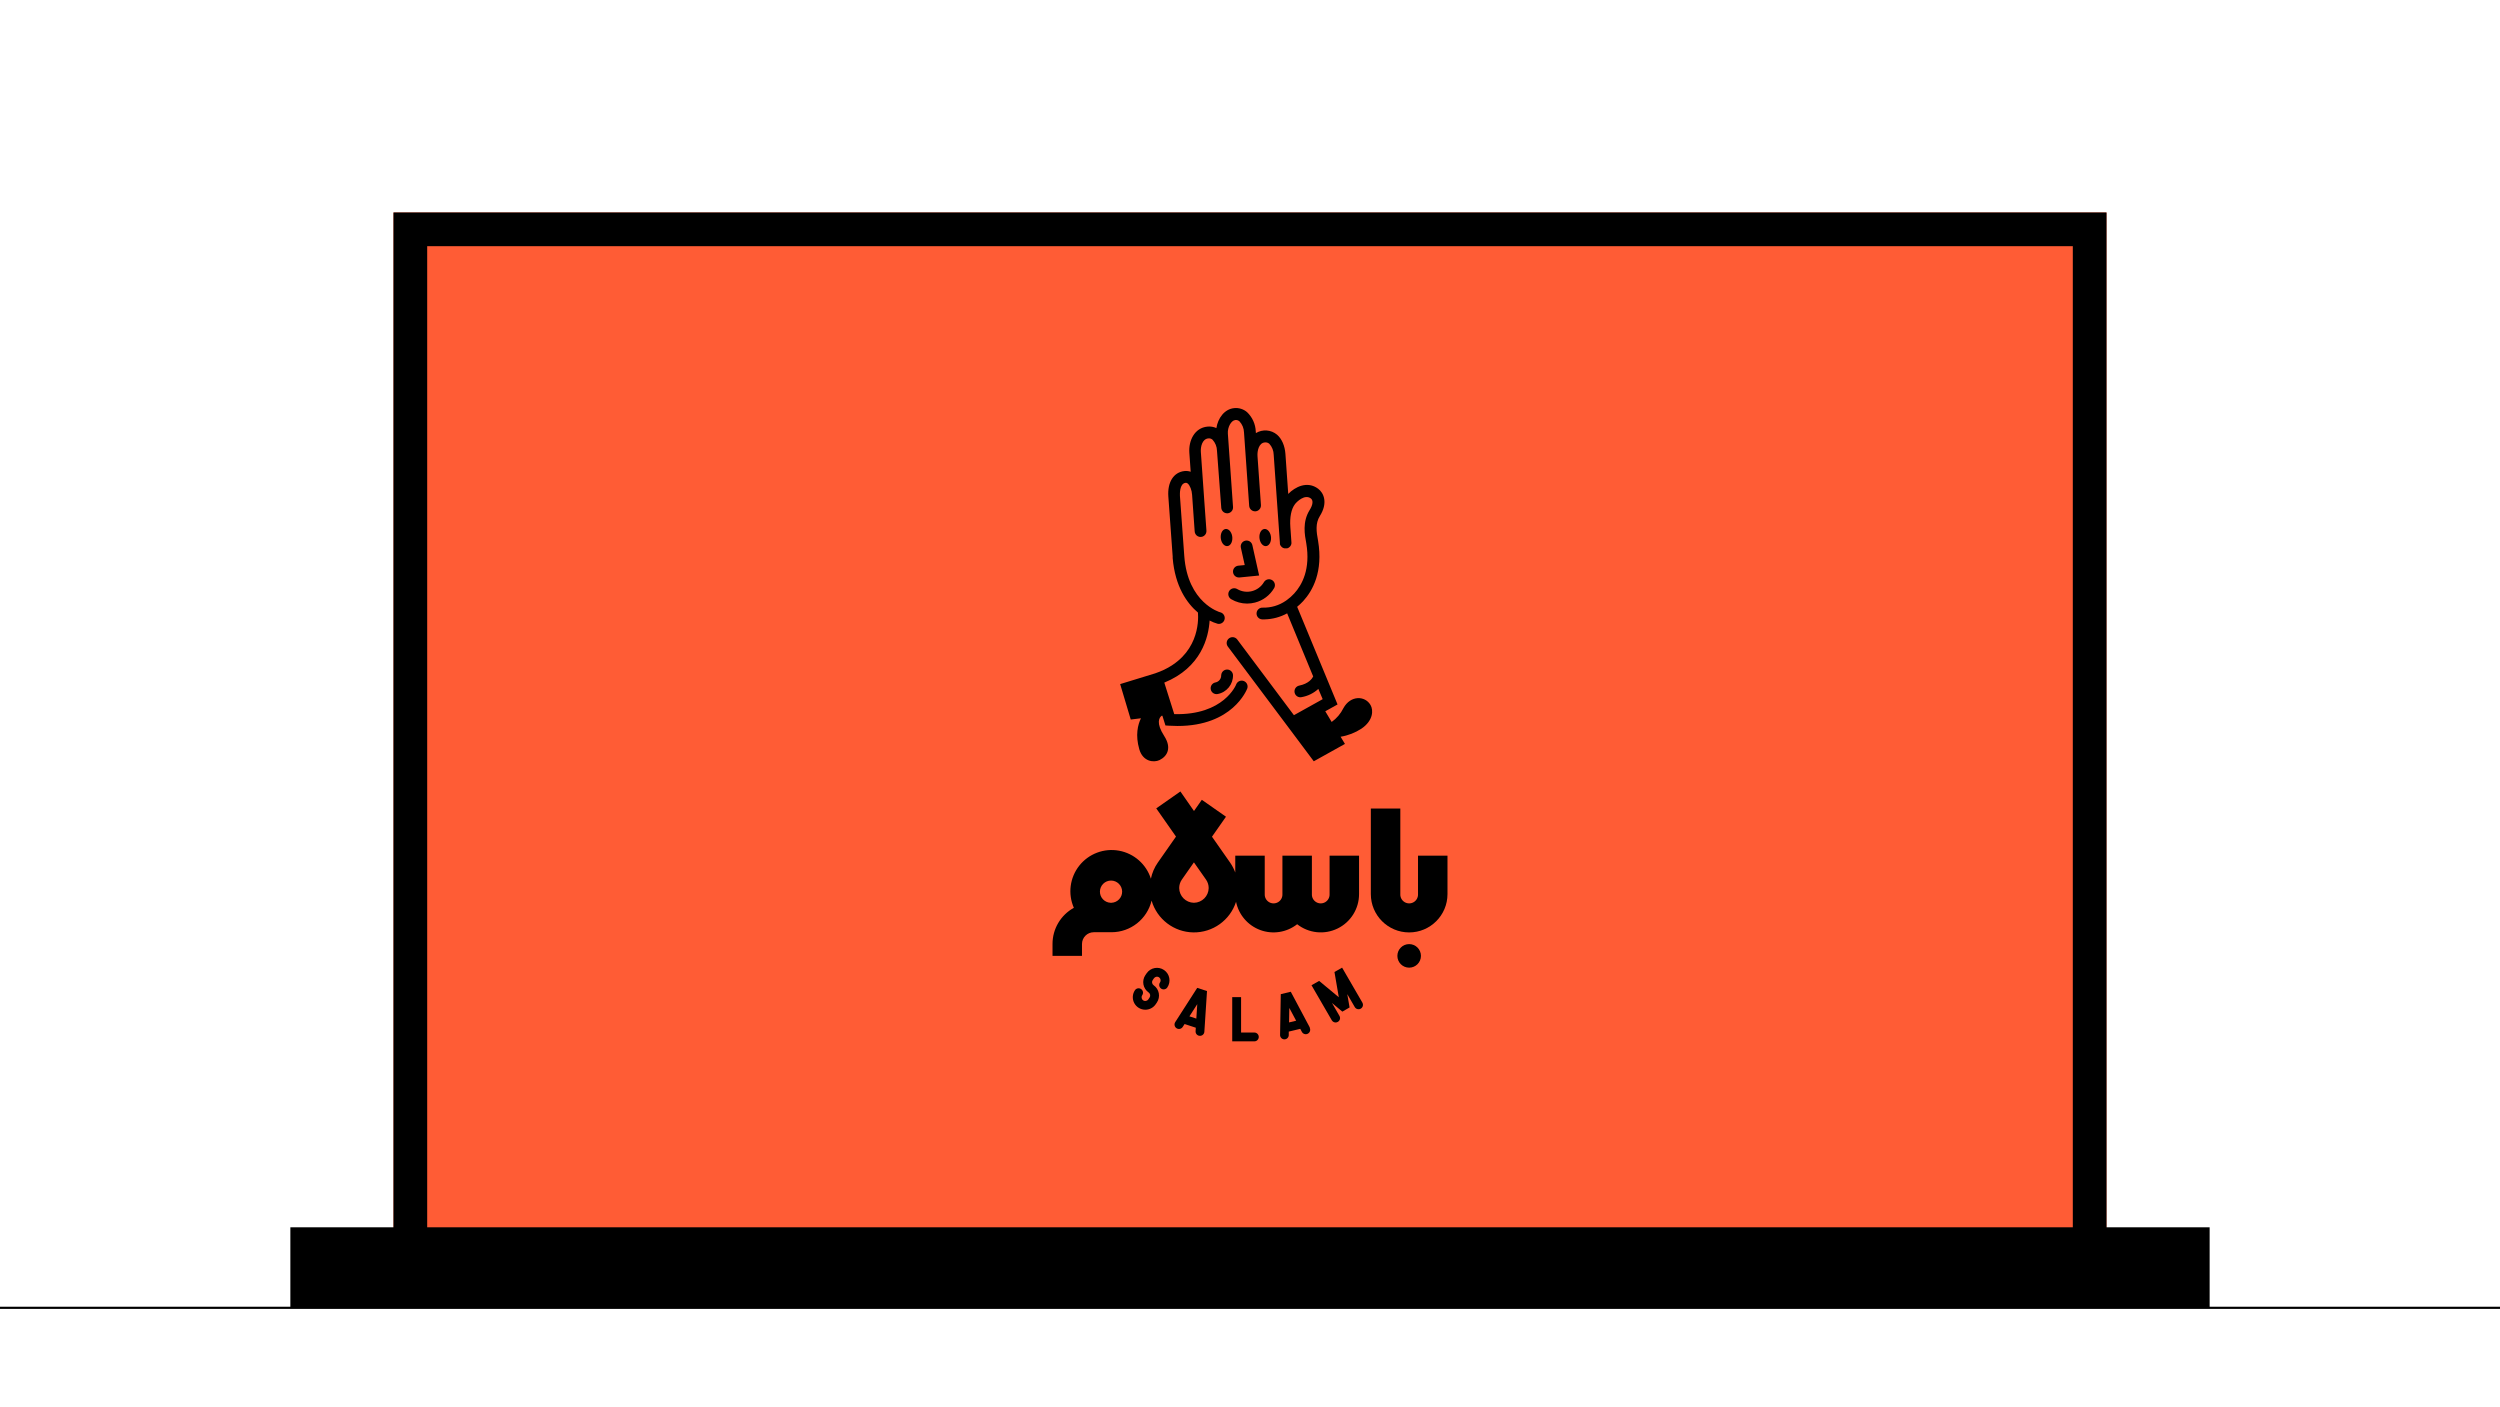
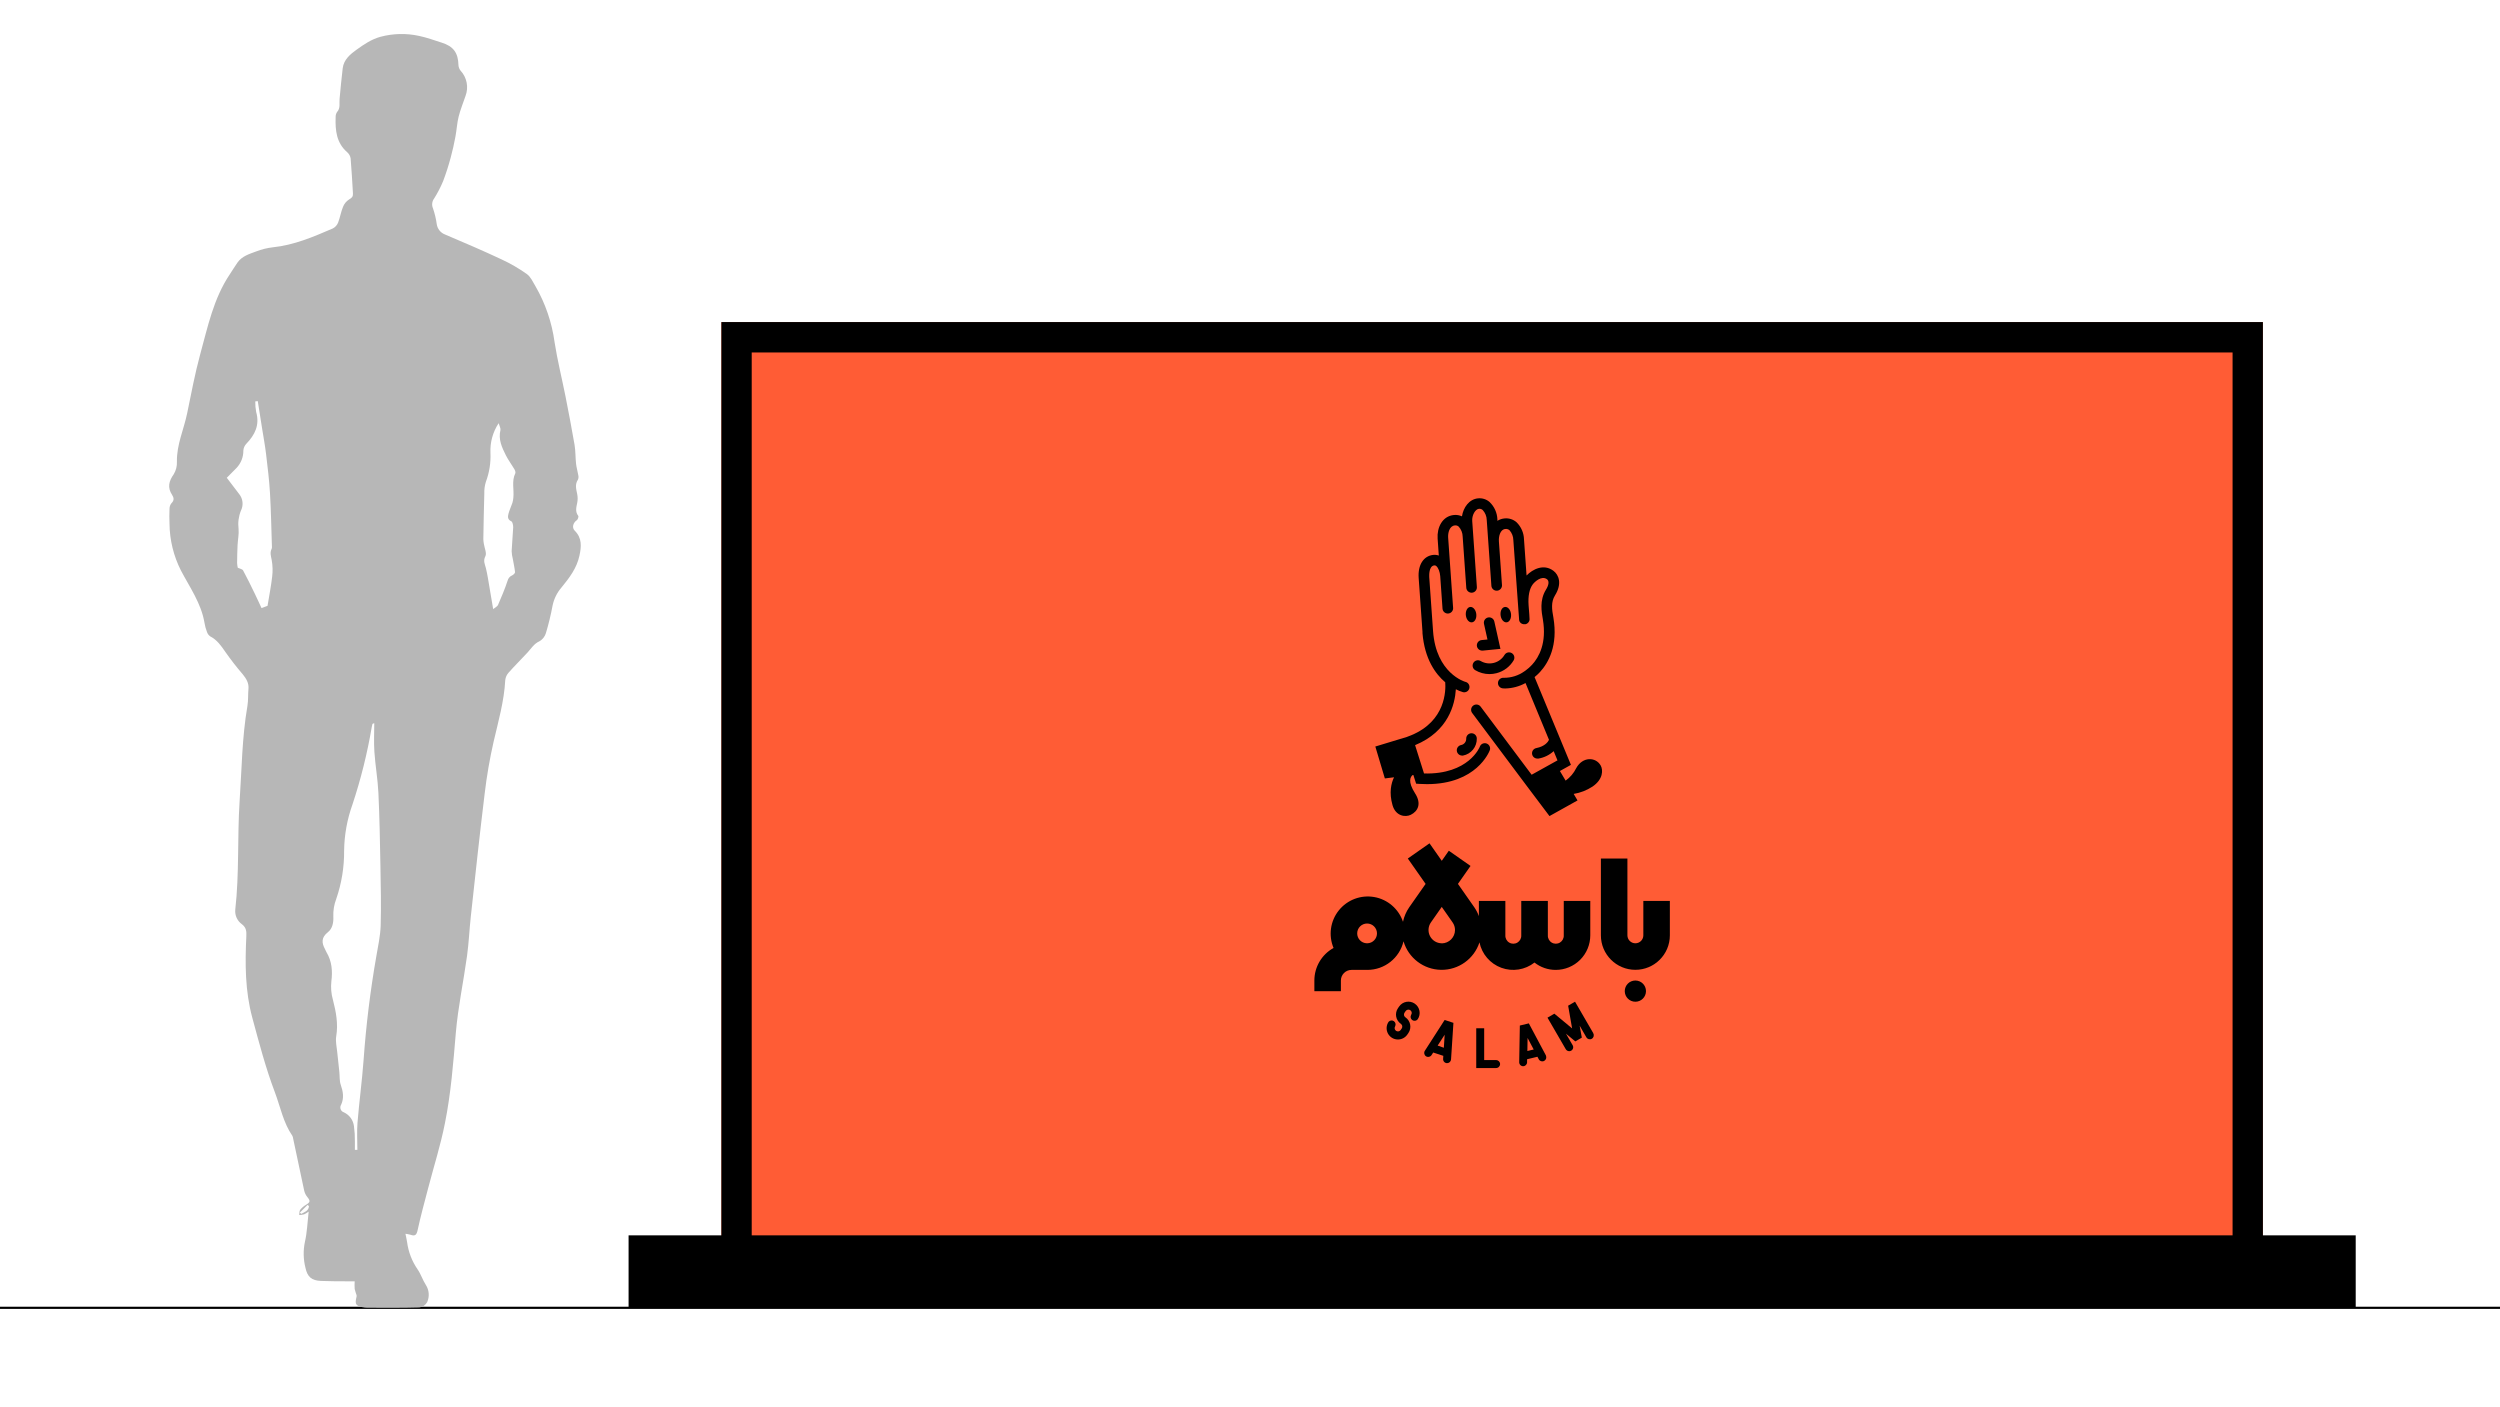
<svg xmlns="http://www.w3.org/2000/svg" viewBox="0 0 1152 648">
  <defs>
-     <style>.cls-1{fill:#ff5c35;}.cls-2{fill:none;}</style>
+     <style>.cls-1{fill:#ff5c35;}.cls-2{fill:none;}.cls-3{fill:#b7b7b7;}</style>
  </defs>
  <g id="Graphic">
-     <rect class="cls-1" x="181.32" y="97.91" width="789.35" height="504.73" />
-     <path d="M955.15,113.44V587.11H196.85V113.44h758.3m15.53-15.53H181.32V602.64H970.68V97.91Z" />
-     <rect x="133.8" y="565.54" width="884.4" height="37.1" />
-     <path d="M631.55,324.89c-2.52-4.37-9.22-4.6-12.52,1.45a17,17,0,0,1-5.4,6.34l-2.94-4.92,5.65-3.15-18.61-45A28.11,28.11,0,0,0,600.5,277c4.43-4.85,9.23-13.59,6.88-27.73-.81-4.29-1.3-8.1.79-11.45,3.78-6,1.94-10.57-.77-12.61-5-3.74-10.61-.86-13.78,2.39l-1.3-18.46c-.26-3.71-1.66-6.93-3.84-8.82a8.39,8.39,0,0,0-9.77-.75l-.05-.74a13,13,0,0,0-4-8.9,7.85,7.85,0,0,0-5.93-1.87c-4.52.42-7.53,4.68-8.22,9.2a7.92,7.92,0,0,0-4.11-.68c-6,.57-8.74,6.5-8.35,12.06l.62,8.75a6.55,6.55,0,0,0-2.89-.33c-5,.55-7.88,5.16-7.41,11.74l2,27.64h0l0,.55c0,.05,0,.1,0,.16,1.11,13.2,6.6,20.84,11.65,25.13.32,4.07.33,19.83-17.48,27.16l-2.27.85-16.1,4.94,4.88,16.33,4.7-.58c-1.45,3-2.64,7.76-.77,14.26,1.62,5.66,6.56,6.31,9.34,5,3.67-1.81,5.63-5.64,2.2-11-4-6.2-2.33-8.6-1.22-9.42l.33,0,1.41,4.48,1.87.11c1.28.08,2.53.12,3.73.12,25.31,0,31.83-16.57,32.11-17.31a2.72,2.72,0,0,0-5.09-1.91c0,.15-5.65,14.36-28.57,13.76l-4.58-14.52h0c17.09-7,20.41-20.94,20.88-28.61a19,19,0,0,0,3.69,1.49,2.44,2.44,0,0,0,.59.07,2.72,2.72,0,0,0,.58-5.37c-.15,0-15-4.26-16.54-26l-2-27.65c0-.58-.31-5.64,2.61-6a1.2,1.2,0,0,1,1,.34c1,.87,1.88,3,2,5.22l.07,1,1.11,15.73a2.72,2.72,0,1,0,5.42-.38l-1-13.82h0l-.13-1.91-.07-1h0l-1.37-19.38c-.17-2.37.61-6,3.44-6.27a2.47,2.47,0,0,1,1.93.59,7.77,7.77,0,0,1,2.07,5.15s0,0,0,0L562.76,234a2.73,2.73,0,0,0,2.71,2.53h.19a2.71,2.71,0,0,0,2.52-2.9l-2.38-33.82c-.21-2.92,1.52-6.08,3.43-6.26a2.42,2.42,0,0,1,1.91.6,7.79,7.79,0,0,1,2.1,5.14l2.38,33.81a2.74,2.74,0,0,0,2.9,2.52,2.71,2.71,0,0,0,2.52-2.9l-1.58-22.5a.27.27,0,0,1,0-.09c-.17-2.31.61-6.06,3.38-6.26a2.67,2.67,0,0,1,2.08.64,7.73,7.73,0,0,1,2,5.09l2.86,40.6a2.93,2.93,0,0,0,0,.29,1.18,1.18,0,0,0,0,.2,1.6,1.6,0,0,0,.1.31,1.46,1.46,0,0,1,.07.19,2.13,2.13,0,0,0,.16.25,2.71,2.71,0,0,0,.77.81l.07.06.31.16.15.07a1.38,1.38,0,0,0,.29.08,1.41,1.41,0,0,0,.22.06,2.13,2.13,0,0,0,.25,0l.23,0h.19a1.72,1.72,0,0,0,.24,0,1.28,1.28,0,0,0,.27,0,1.06,1.06,0,0,0,.25-.09,2.5,2.5,0,0,0,.25-.09l.23-.14.21-.14a1.12,1.12,0,0,0,.2-.18,1.45,1.45,0,0,0,.18-.17l.17-.21c.05-.07.1-.14.14-.21s.08-.16.12-.24a2.4,2.4,0,0,0,.11-.23,2.68,2.68,0,0,0,.07-.27l.06-.25a2.71,2.71,0,0,0,0-.29,1.64,1.64,0,0,0,0-.22c-.05-1.11-.24-3.57-.37-5.36l-.12-1.6c-.34-4.71.4-8.41,2.13-10.69.83-1.09,4.49-4.73,7.3-2.62,1.19.9,1,2.91-.57,5.39-3.38,5.42-2.26,11.38-1.53,15.28,2,11.92-1.92,19.15-5.54,23.11a21.94,21.94,0,0,1-3.36,3,2.62,2.62,0,0,0-.55.39A17.91,17.91,0,0,1,581.93,280a2.71,2.71,0,1,0-.4,5.41c.41,0,.83,0,1.25,0a22.65,22.65,0,0,0,10.34-2.78l12,29.09c-.49,1-2.06,3.32-6.47,4.21a2.72,2.72,0,0,0,.54,5.38,2.48,2.48,0,0,0,.54-.06,15.34,15.34,0,0,0,7.76-3.8l2,4.72-1.56.88h0l-11.69,6.51-26.11-34.87a2.71,2.71,0,1,0-4.34,3.25l29,38.69h0l10.6,14.17,14.36-8-2-3.31a24.85,24.85,0,0,0,9.64-3.75C632.85,332,632.9,327.23,631.55,324.89Z" />
-     <path d="M562.72,311.13a3.25,3.25,0,0,1-2.64,3.34,2.71,2.71,0,1,0,1,5.34,8.69,8.69,0,0,0,7.09-8.77,2.72,2.72,0,0,0-5.43.09Z" />
-     <path d="M564.49,243.81c-1.43.39-2.28,2.44-1.9,4.59s1.85,3.57,3.29,3.19,2.28-2.45,1.9-4.59S565.92,243.42,564.49,243.81Z" />
-     <path d="M583.71,251.59c1.43-.39,2.28-2.45,1.9-4.59s-1.85-3.58-3.29-3.19-2.28,2.44-1.9,4.59S582.28,252,583.71,251.59Z" />
-     <path d="M568.18,263.65a2.71,2.71,0,0,0,2.7,2.45h.27l9.06-.9-3.12-14a2.71,2.71,0,0,0-5.3,1.18l1.78,8-3,.29A2.72,2.72,0,0,0,568.18,263.65Z" />
-     <path d="M566.37,272.41a2.72,2.72,0,0,0,1,3.72,14.39,14.39,0,0,0,7.29,2,14.54,14.54,0,0,0,3.64-.47,14.33,14.33,0,0,0,8.81-6.64,2.72,2.72,0,0,0-4.69-2.76,9,9,0,0,1-12.29,3.19A2.72,2.72,0,0,0,566.37,272.41Z" />
-     <path d="M603.6,473.55,594.79,457l-4.61,1.11-.32,18.76a2,2,0,0,0,2,2.07h0a2,2,0,0,0,2-2l0-1.58,5.3-1.27.74,1.39a2,2,0,1,0,3.6-1.91ZM594,471.13l.12-6.67,3.14,5.89Z" />
-     <path d="M627.81,462.05l-9.37-16.16-3.52,2,2,11.64L607.86,452l-3.52,2,9.36,16.16a2.06,2.06,0,0,0,1.77,1,2,2,0,0,0,1-.28,2,2,0,0,0,.74-2.78l-3.44-5.94,4.79,4,3.33-1.93-1.07-6.14,3.44,5.94a2,2,0,0,0,3.53-2Z" />
-     <path d="M578,475.79h-6.11v-16.3h-4.08v20.37H578a2,2,0,0,0,0-4.07Z" />
-     <path d="M551.68,455.21,541.54,471A2,2,0,1,0,545,473.2l.86-1.33,5.17,1.7-.1,1.58a2,2,0,0,0,1.9,2.16h.14a2,2,0,0,0,2-1.91l1.22-18.72Zm-3.59,13.12,3.61-5.62-.43,6.66Z" />
-     <path d="M527.73,465.28a5.76,5.76,0,0,1-4.74-9,2,2,0,1,1,3.35,2.31,1.7,1.7,0,0,0,2.8,1.93l.57-.84a1.69,1.69,0,0,0-.43-2.36,5.78,5.78,0,0,1-1.48-8l.58-.84a5.77,5.77,0,0,1,9.51,6.55,2,2,0,0,1-3.36-2.31,1.64,1.64,0,0,0,.27-1.27,1.68,1.68,0,0,0-.7-1.09,1.7,1.7,0,0,0-2.36.43l-.58.84a1.64,1.64,0,0,0-.27,1.27,1.68,1.68,0,0,0,.7,1.09,5.78,5.78,0,0,1,1.48,8l-.58.84A5.77,5.77,0,0,1,527.73,465.28Z" />
-     <rect class="cls-2" x="485" y="350.83" width="182" height="108.66" />
-     <circle cx="649.34" cy="440.47" r="5.43" />
-     <path d="M653.42,394.3V412a4.08,4.08,0,1,1-8.15,0V372.56H631.68V412A17.66,17.66,0,1,0,667,412V394.3Z" />
-     <path d="M612.67,412a4.08,4.08,0,1,1-8.15,0V394.3H590.94V412a4.08,4.08,0,1,1-8.15,0V394.3H569.21v7.76a20.31,20.31,0,0,0-2.33-4.51h0l-8.4-12,6.45-9.21-11.13-7.79-3.61,5.16-6.27-9-11.12,7.79,9.1,13-8.39,12h0a20.07,20.07,0,0,0-3.18,7.41,19,19,0,1,0-35.5,13.41A19,19,0,0,0,485,435v5.47h13.58V435a5.44,5.44,0,0,1,5.43-5.43h7.37c.26,0,.52,0,.78,0A19,19,0,0,0,530.65,415a20.36,20.36,0,0,0,38.92.55,17.62,17.62,0,0,0,28.16,10.33A17.63,17.63,0,0,0,626.25,412V394.3H612.67ZM512.16,416v0h-.39a5.12,5.12,0,1,1,.39,0Zm38,0a6.88,6.88,0,0,1-6.79-6.79,6.81,6.81,0,0,1,1.23-3.9h0l5.56-7.94,5.57,7.94h0a6.81,6.81,0,0,1,1.23,3.9A6.88,6.88,0,0,1,550.19,416Z" />
-     <rect class="cls-2" x="485" y="350.83" width="182" height="108.66" />
+     <rect class="cls-1" x="332.42" y="148.45" width="710.32" height="454.19" />
+     <path d="M1028.77,162.42V588.67H346.39V162.42h682.38m14-14H332.42V602.64h710.32V148.45Z" />
+     <rect x="289.65" y="569.25" width="795.86" height="33.39" />
+     <path d="M737.57,352.69c-2.27-3.92-8.3-4.14-11.27,1.31a15.36,15.36,0,0,1-4.86,5.71l-2.64-4.43,5.08-2.83L707.13,312a23.75,23.75,0,0,0,2.49-2.32c4-4.37,8.31-12.23,6.2-25-.73-3.85-1.17-7.29.71-10.3,3.4-5.43,1.75-9.51-.7-11.35-4.46-3.36-9.55-.77-12.39,2.16l-1.18-16.62a11.49,11.49,0,0,0-3.45-7.93,7.3,7.3,0,0,0-5.43-1.76A7.45,7.45,0,0,0,690,240l0-.67a11.66,11.66,0,0,0-3.6-8,7,7,0,0,0-5.33-1.69c-4.07.38-6.78,4.21-7.4,8.29a7.14,7.14,0,0,0-3.7-.62c-5.4.52-7.86,5.85-7.51,10.85L663,256a5.85,5.85,0,0,0-2.6-.3c-4.47.5-7.09,4.65-6.68,10.57l1.76,24.87h0l0,.49,0,.14c1,11.88,5.93,18.75,10.48,22.62.29,3.66.3,17.84-15.73,24.44l-2,.77L633.75,344l4.39,14.7,4.23-.52c-1.3,2.69-2.37,7-.7,12.83,1.46,5.09,5.91,5.68,8.41,4.45,3.3-1.63,5.07-5.07,2-9.86-3.59-5.58-2.09-7.74-1.1-8.48l.3,0,1.27,4,1.68.11c1.16.07,2.28.1,3.36.1,22.78,0,28.64-14.91,28.89-15.57a2.44,2.44,0,1,0-4.57-1.72c0,.13-5.09,12.92-25.72,12.38l-4.12-13.06h0c15.38-6.33,18.37-18.84,18.79-25.75a17.08,17.08,0,0,0,3.32,1.35,2.44,2.44,0,1,0,1.05-4.77c-.13,0-13.5-3.84-14.88-23.42l-1.76-24.88c0-.52-.28-5.07,2.34-5.36a1.1,1.1,0,0,1,.9.3c.94.78,1.69,2.72,1.83,4.7l.06.89,1,14.16a2.45,2.45,0,0,0,4.88-.34l-.88-12.44h0l-.12-1.72-.06-.89h0l-1.23-17.44c-.15-2.13.55-5.4,3.09-5.64a2.22,2.22,0,0,1,1.74.53A7,7,0,0,1,674,247.3s0,0,0,0l1.66,23.54a2.44,2.44,0,0,0,2.43,2.28h.18a2.45,2.45,0,0,0,2.27-2.61L678.4,240.1c-.19-2.64,1.37-5.48,3.09-5.64a2.21,2.21,0,0,1,1.72.54,7,7,0,0,1,1.88,4.63l2.15,30.43a2.45,2.45,0,0,0,4.88-.35l-1.43-20.25v-.08c-.15-2.08.55-5.45,3-5.63a2.47,2.47,0,0,1,1.88.57,7,7,0,0,1,1.78,4.59L700,285.44a2.38,2.38,0,0,0,0,.26,1.21,1.21,0,0,0,.13.46.85.85,0,0,0,.06.17c0,.08.09.15.14.23a2.41,2.41,0,0,0,.69.73s0,0,.07,0l.27.14.14.07.26.07.19.05.24,0,.2,0h.17l.22,0,.24,0,.23-.08a2,2,0,0,0,.22-.09l.21-.12.19-.12.18-.17c.05-.05.11-.09.16-.15s.1-.13.15-.19.09-.12.13-.19l.11-.22a1.76,1.76,0,0,0,.09-.2,2.33,2.33,0,0,0,.07-.25c0-.07,0-.14.05-.22a2.17,2.17,0,0,0,0-.26.67.67,0,0,0,0-.2c0-1-.2-3.21-.33-4.82l-.11-1.44c-.29-4.24.37-7.57,1.93-9.63.74-1,4-4.25,6.56-2.35,1.08.81.89,2.62-.51,4.85-3,4.87-2,10.24-1.38,13.75,1.78,10.73-1.73,17.23-5,20.8a19.59,19.59,0,0,1-3,2.66,2.49,2.49,0,0,0-.5.35,16.11,16.11,0,0,1-9.58,3,2.44,2.44,0,0,0-.37,4.87c.38,0,.75.05,1.13.05a20.36,20.36,0,0,0,9.31-2.51l10.82,26.18c-.44.92-1.86,3-5.82,3.79a2.44,2.44,0,0,0,.48,4.84,2.72,2.72,0,0,0,.49,0,13.85,13.85,0,0,0,7-3.42l1.76,4.25-1.41.78h0L705.78,357l-23.5-31.38a2.44,2.44,0,1,0-3.91,2.92l26.06,34.81h0L714,376.05l12.92-7.21-1.77-3a22.58,22.58,0,0,0,8.67-3.38C738.74,359.12,738.79,354.81,737.57,352.69Z" />
+     <path d="M675.63,340.32a2.91,2.91,0,0,1-2.38,3,2.45,2.45,0,0,0,.44,4.85,2.28,2.28,0,0,0,.45,0,7.81,7.81,0,0,0,6.37-7.89,2.44,2.44,0,1,0-4.88.08Z" />
+     <path d="M677.22,279.73c-1.29.35-2.05,2.2-1.71,4.13s1.67,3.22,3,2.87,2.06-2.19,1.71-4.13S678.51,279.39,677.22,279.73Z" />
+     <path d="M694.52,286.73c1.29-.35,2.05-2.19,1.71-4.13s-1.67-3.21-3-2.87-2.06,2.2-1.71,4.13S693.23,287.08,694.52,286.73Z" />
+     <path d="M680.54,297.59A2.46,2.46,0,0,0,683,299.8l.25,0,8.15-.8-2.81-12.61a2.44,2.44,0,1,0-4.77,1.07l1.61,7.22-2.66.26A2.45,2.45,0,0,0,680.54,297.59Z" />
+     <path d="M678.91,305.47a2.46,2.46,0,0,0,.87,3.35,12.91,12.91,0,0,0,6.56,1.8,13,13,0,0,0,3.27-.42,12.91,12.91,0,0,0,7.93-6,2.45,2.45,0,0,0-4.22-2.48,8.05,8.05,0,0,1-11.06,2.86A2.46,2.46,0,0,0,678.91,305.47Z" />
+     <path d="M712.42,486.47l-7.93-14.9-4.15,1-.29,16.88a1.83,1.83,0,0,0,1.8,1.87h0a1.84,1.84,0,0,0,1.83-1.8l0-1.42,4.77-1.15.67,1.26a1.84,1.84,0,0,0,3.24-1.73Zm-8.61-2.17.1-6,2.82,5.31Z" />
+     <path d="M734.2,476.12l-8.43-14.54-3.17,1.84,1.83,10.47-8.18-6.79-3.17,1.84,8.43,14.54a1.85,1.85,0,0,0,1.59.91,1.76,1.76,0,0,0,.91-.25,1.82,1.82,0,0,0,.67-2.5l-3.1-5.34,4.32,3.58,3-1.74-1-5.52L731,478a1.83,1.83,0,1,0,3.17-1.84Z" />
+     <path d="M689.41,488.49h-5.5V473.82h-3.66v18.33h9.16a1.83,1.83,0,1,0,0-3.66Z" />
+     <path d="M665.69,470l-9.12,14.2a1.83,1.83,0,1,0,3.08,2l.77-1.2,4.66,1.53-.09,1.42a1.83,1.83,0,0,0,1.71,1.95h.12a1.83,1.83,0,0,0,1.82-1.72l1.1-16.85Zm-3.22,11.8,3.24-5-.39,6Z" />
+     <path d="M644.14,479a5.2,5.2,0,0,1-4.27-8.15,1.84,1.84,0,0,1,3,2.09,1.53,1.53,0,0,0,2.52,1.73l.52-.75a1.54,1.54,0,0,0-.39-2.13,5.2,5.2,0,0,1-1.33-7.23l.52-.75a5.19,5.19,0,0,1,8.55,5.9,1.83,1.83,0,0,1-3-2.08,1.52,1.52,0,0,0-.39-2.13,1.48,1.48,0,0,0-1.14-.24,1.51,1.51,0,0,0-1,.63l-.52.76a1.51,1.51,0,0,0,.39,2.12A5.21,5.21,0,0,1,649,476l-.52.75A5.22,5.22,0,0,1,644.14,479Z" />
+     <rect class="cls-2" x="605.69" y="376.04" width="163.78" height="97.78" />
+     <circle cx="753.58" cy="456.71" r="4.89" />
+     <path d="M757.25,415.15V431a3.67,3.67,0,1,1-7.34,0V395.6H737.69V431a15.89,15.89,0,0,0,31.78,0V415.15Z" />
+     <path d="M720.58,431a3.67,3.67,0,1,1-7.33,0V415.15H701V431a3.67,3.67,0,1,1-7.33,0V415.15H681.47v7a18.41,18.41,0,0,0-2.1-4.06h0l-7.55-10.79,5.8-8.28-10-7-3.25,4.64-5.65-8.06-10,7,8.2,11.7-7.56,10.79h0a18.27,18.27,0,0,0-2.86,6.67,17.11,17.11,0,1,0-32,12.06,17.15,17.15,0,0,0-8.84,15v4.92h12.22v-4.92a4.9,4.9,0,0,1,4.89-4.89h6.63l.7,0a17.12,17.12,0,0,0,16.64-13.18,18.32,18.32,0,0,0,35,.49,15.87,15.87,0,0,0,25.35,9.3,15.73,15.73,0,0,0,9.77,3.39A15.91,15.91,0,0,0,732.8,431V415.15H720.58Zm-90.45,3.67v0h-.35a4.56,4.56,0,1,1,.35,0Zm34.23,0a6.12,6.12,0,0,1-5-9.62h0l5-7.15,5,7.15h0a6.07,6.07,0,0,1,1.11,3.51A6.19,6.19,0,0,1,664.36,434.71Z" />
+     <rect class="cls-2" x="605.69" y="376.04" width="163.78" height="97.78" />
    <rect y="602.14" width="1152" height="1" />
  </g>
+   <g id="Isolation_Mode" data-name="Isolation Mode">
+     <g id="_9o9qek" data-name="9o9qek">
+       <path class="cls-3" d="M186.83,568.52c.29,1.45.58,2.65.76,3.86a28.72,28.72,0,0,0,4.83,12.54c1.54,2.2,2.34,4.92,3.82,7.19a8.33,8.33,0,0,1,.6,7.92,4.83,4.83,0,0,1-3.63,2.45c-8,.24-16,.14-24,.13a10.55,10.55,0,0,1-2.24-.27c-3-.62-3.46-1.44-2.77-4.39a2.43,2.43,0,0,0,.12-1.09,27.93,27.93,0,0,1-.88-2.92,24.86,24.86,0,0,1,0-3.51c-.86,0-1.64,0-2.43,0-4.37,0-8.74,0-13.11-.18s-6.26-1.89-7.15-6.07a26.44,26.44,0,0,1-.23-12c1-4.35,1.14-8.92,1.71-13.87a12,12,0,0,1-2.07,1.25,13.2,13.2,0,0,1-2.28.34c.13-.82,0-1.84.45-2.44a9.61,9.61,0,0,1,2.71-2.31c2-1.22,2-1.78.59-3.55a7.24,7.24,0,0,1-1.47-3c-1.74-8-3.39-15.94-5.07-23.91a3.57,3.57,0,0,0-.36-1.29c-4.21-6.08-5.51-13.31-8.06-20.06-4.26-11.24-7.28-22.81-10.41-34.38-3.34-12.35-3.36-24.9-2.75-37.5.11-2.23,0-4-2-5.55a7.39,7.39,0,0,1-3.1-6.72c1.89-16.61.92-33.33,2-49.94,1-14.65,1.09-29.4,3.6-43.94.44-2.58.23-5.27.48-7.89s-1-4.71-2.63-6.7a130.62,130.62,0,0,1-8-10.29c-1.94-2.83-3.81-5.55-7-7.2a4,4,0,0,1-1.5-2.06A20.27,20.27,0,0,1,94.23,287c-1.51-9-6.77-16.31-10.87-24.14a48.66,48.66,0,0,1-5.25-21.55c-.06-2.26-.14-4.53,0-6.79a4.16,4.16,0,0,1,.89-2.64c1.37-1.29,1.13-2.58.31-3.83-2.27-3.43-1.49-6.36.76-9.54a10.28,10.28,0,0,0,1.45-5.81c-.13-7.81,3.19-14.83,4.72-22.25,1.88-9.08,3.57-18.21,6-27.14,3.49-12.68,6.14-25.73,13.67-36.94,1.2-1.79,2.3-3.66,3.55-5.42,2.08-2.95,5.44-3.91,8.56-5.08a31.39,31.39,0,0,1,7.66-1.91c9.84-1,18.75-4.84,27.66-8.68a5.2,5.2,0,0,0,2.43-2.63c.93-2.37,1.32-5,2.29-7.32a7.12,7.12,0,0,1,2.81-3.43c1.26-.7,1.86-1.35,1.77-2.71-.33-5.41-.6-10.82-1.07-16.22A4.75,4.75,0,0,0,160,70.16c-5-4.33-5.54-10.11-5.34-16.12a4,4,0,0,1,.62-2.37c1.69-1.84,1-4,1.2-6.11.41-4.7.9-9.41,1.44-14.1.47-4.05,3.59-6.56,6.41-8.58,3.33-2.39,6.82-4.79,11-5.93a37.67,37.67,0,0,1,17.84-.39c3.5.73,6.89,2,10.32,3.07,5.47,1.71,7.63,4.7,7.77,10.41a4.44,4.44,0,0,0,1,2.55,11.24,11.24,0,0,1,2.26,11.59c-1.07,3.19-2.37,6.32-3.18,9.57-.75,3-.9,6.21-1.49,9.29s-1.27,6.32-2.13,9.41a112.06,112.06,0,0,1-3.52,11,54.28,54.28,0,0,1-4.14,8,4.53,4.53,0,0,0-.53,4.58,38.78,38.78,0,0,1,1.72,7.24,6,6,0,0,0,3.83,4.79c8.73,3.71,17.46,7.44,26,11.45a72.84,72.84,0,0,1,11.7,6.78c1.77,1.27,2.79,3.67,4,5.67a70.77,70.77,0,0,1,8.77,25.72c1.29,8.32,3.35,16.53,5,24.8,1.47,7.47,2.92,15,4.2,22.46.49,2.88.38,5.86.7,8.78.19,1.73.73,3.43,1,5.16a3.25,3.25,0,0,1-.11,2.11c-1.52,2.22-.82,4.42-.36,6.72a10,10,0,0,1,0,4c-.43,2.09-1,4.06.47,6,.26.35-.17,1.71-.66,2-1.7,1.16-2.38,3.41-.95,4.83,3.43,3.41,3.07,7.33,2.16,11.55-1.25,5.75-4.63,10.18-8.23,14.58a18.46,18.46,0,0,0-4.14,8.37,120,120,0,0,1-3.09,12.74,6.42,6.42,0,0,1-2.94,3.7c-2.54,1.14-3.79,3.32-5.5,5.18-2.89,3.13-5.93,6.13-8.76,9.32a6.11,6.11,0,0,0-1.52,3.39c-.51,9.71-3.18,19-5.36,28.38a229.49,229.49,0,0,0-4.13,24c-2.31,18.86-4.32,37.76-6.39,56.66-.65,6-.9,12-1.72,18-1.63,11.87-4.16,23.65-5.18,35.57-1.18,13.92-2.25,27.85-5,41.53-2,10.18-5.18,20.14-7.8,30.2-1.66,6.34-3.4,12.66-4.78,19.06-.49,2.29-1.17,3-3.35,2.19A16.11,16.11,0,0,0,186.83,568.52Zm-23.3-38.67h1.15c0-4.19-.28-8.41.06-12.57.79-9.62,2.09-19.2,2.8-28.82a470.92,470.92,0,0,1,5.87-47.81c.82-4.65,1.82-9.35,2-14,.26-9.19.06-18.4-.11-27.6-.2-11.23-.4-22.46-.93-33.68-.3-6.32-1.42-12.6-1.85-18.91-.3-4.39-.06-8.81-.06-13.22-.64.14-.8.3-.86.48-.13.44-.21.88-.3,1.32a241.26,241.26,0,0,1-8.91,35.74A65.44,65.44,0,0,0,158.57,392a66.34,66.34,0,0,1-3.63,22.23,20.39,20.39,0,0,0-1.34,8.13c.13,2.69-.35,5.52-2.54,7.23-3,2.36-2.91,4.84-1.29,7.78.25.46.41,1,.68,1.42,2.5,4.15,2.84,8.76,2.25,13.35a22.31,22.31,0,0,0,.73,8.65c1.41,5.47,2.47,11,1.5,16.75-.39,2.29.22,4.75.45,7.13.29,3.14.66,6.26,1,9.39.2,1.94,0,4,.63,5.79,1.08,3.12,1.61,6.09.18,9.21a2.36,2.36,0,0,0,1.31,3.52,8.1,8.1,0,0,1,4.6,6.34,46,46,0,0,1,.43,7C163.57,527.23,163.53,528.54,163.53,529.85ZM123.28,279.17c.75-4.61,1.63-9,2.13-13.4a25.53,25.53,0,0,0-.21-7.71c-.35-1.82-.92-3.44,0-5.21a2.84,2.84,0,0,0,.09-1.31c-.27-8.11-.4-16.22-.88-24.32-.35-6-1.09-12-1.8-17.95-.47-4-1.21-7.87-1.83-11.81l-2-12.63-1.15.14a24.41,24.41,0,0,0,.41,4.86c1.71,6-.56,10.55-4.58,14.71a5,5,0,0,0-1.32,3.06,11.46,11.46,0,0,1-3.12,8c-1.55,1.61-3.15,3.18-4.52,4.56,2,2.63,3.84,5.09,5.72,7.51a7.08,7.08,0,0,1,.79,7.65,16.83,16.83,0,0,0-1.08,8.39c.23,2.47-.34,5-.46,7.5-.13,2.75-.19,5.5-.21,8.25a13.67,13.67,0,0,0,.3,2.16c.93.44,2.12.61,2.46,1.24,1.9,3.48,3.61,7.06,5.35,10.63,1.08,2.2,2.08,4.44,3.14,6.71ZM229.78,195A22.89,22.89,0,0,0,226,208.7,33.48,33.48,0,0,1,223.9,222a16.47,16.47,0,0,0-.73,5.46c-.21,7-.33,14-.45,21a13.61,13.61,0,0,0,.25,2.19c.29,1.92,1.41,4.27.69,5.66-1.12,2.18-.21,3.67.23,5.46.36,1.46.65,2.94.91,4.42.8,4.64,1.57,9.29,2.45,14.49,1-.83,1.94-1.23,2.23-1.9,1.58-3.66,3.15-7.35,4.4-11.14a3.63,3.63,0,0,1,2.16-2.53c.56-.26,1.33-1,1.29-1.48-.2-2-.67-4-1-5.94a17.18,17.18,0,0,1-.56-3.72c.15-3.69.56-7.36.71-11,0-.94-.28-2.48-.88-2.76-1.75-.79-1.64-2.12-1.32-3.4.44-1.73,1.26-3.37,1.83-5.08a11.86,11.86,0,0,0,.45-2.46c.38-3.71-.88-7.54.89-11.17.23-.47-.12-1.38-.45-1.94-1.25-2.14-2.78-4.13-3.89-6.34-1.82-3.64-3.57-7.34-2.5-11.67C230.76,197.31,230.16,196.38,229.78,195ZM142.36,555.75l-.63-.53-3.55,3.54.61.59C140.34,558.5,142.26,558,142.36,555.75Z" />
+     </g>
+   </g>
</svg>
